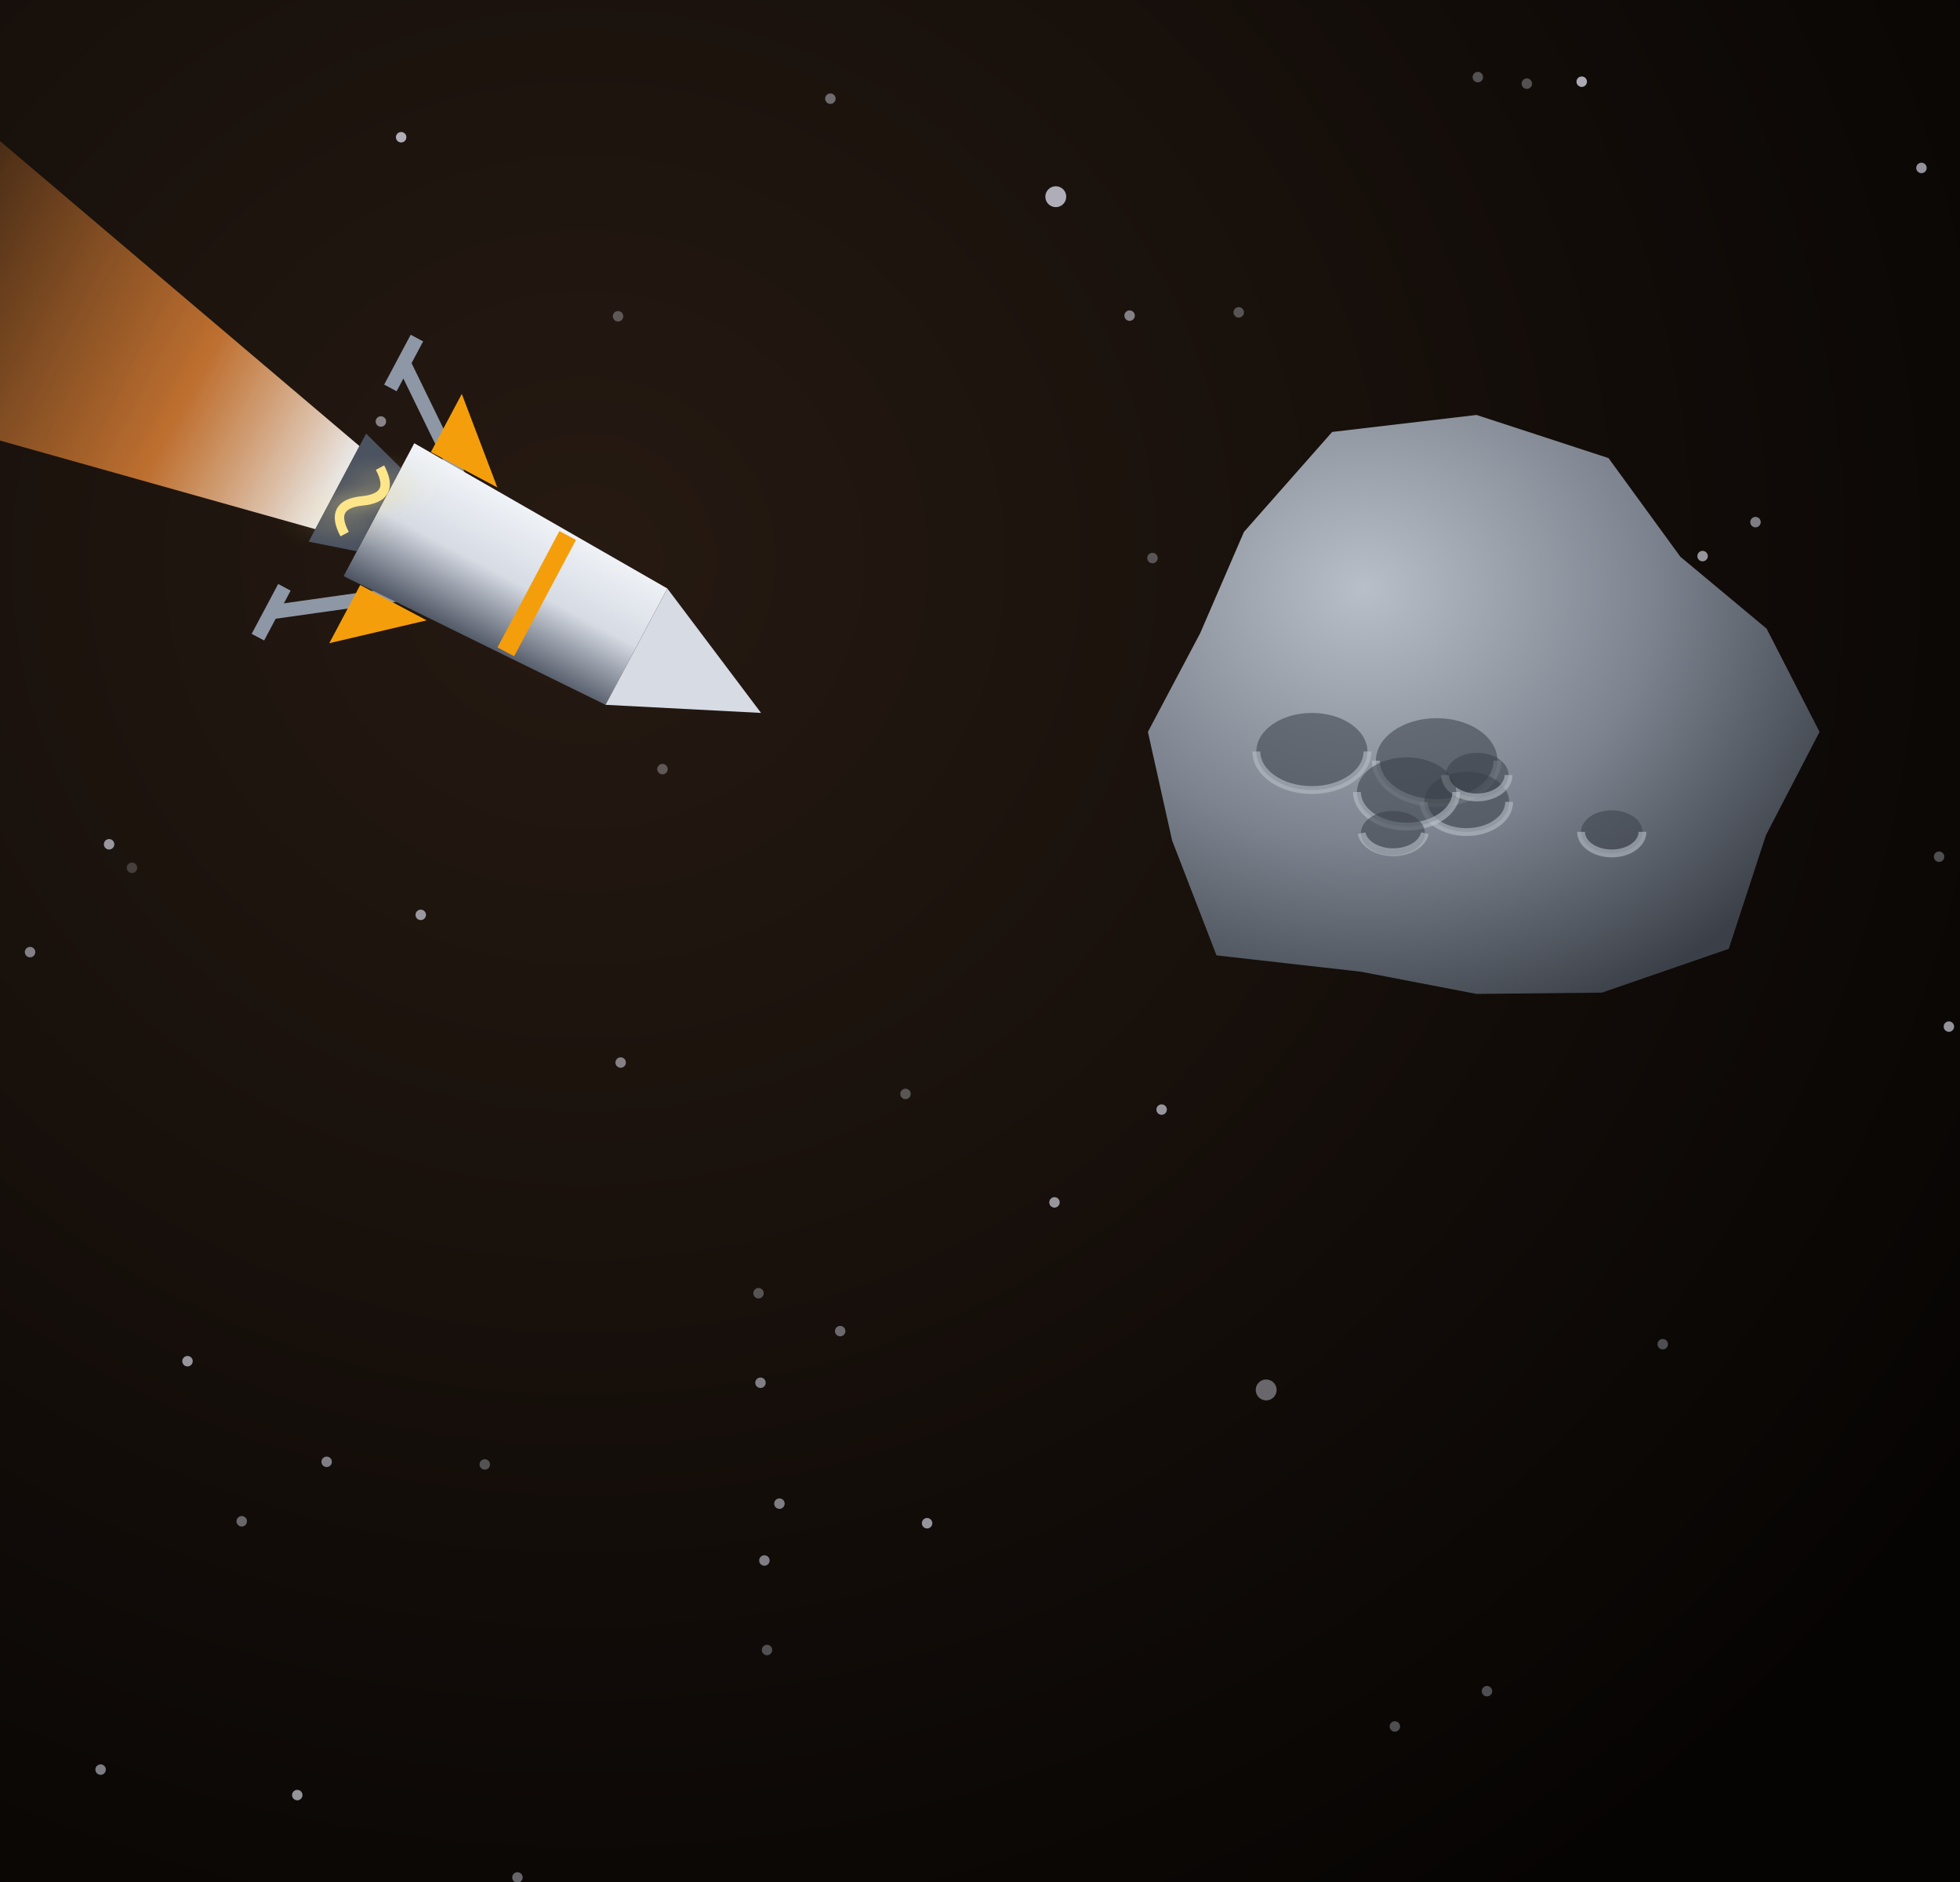
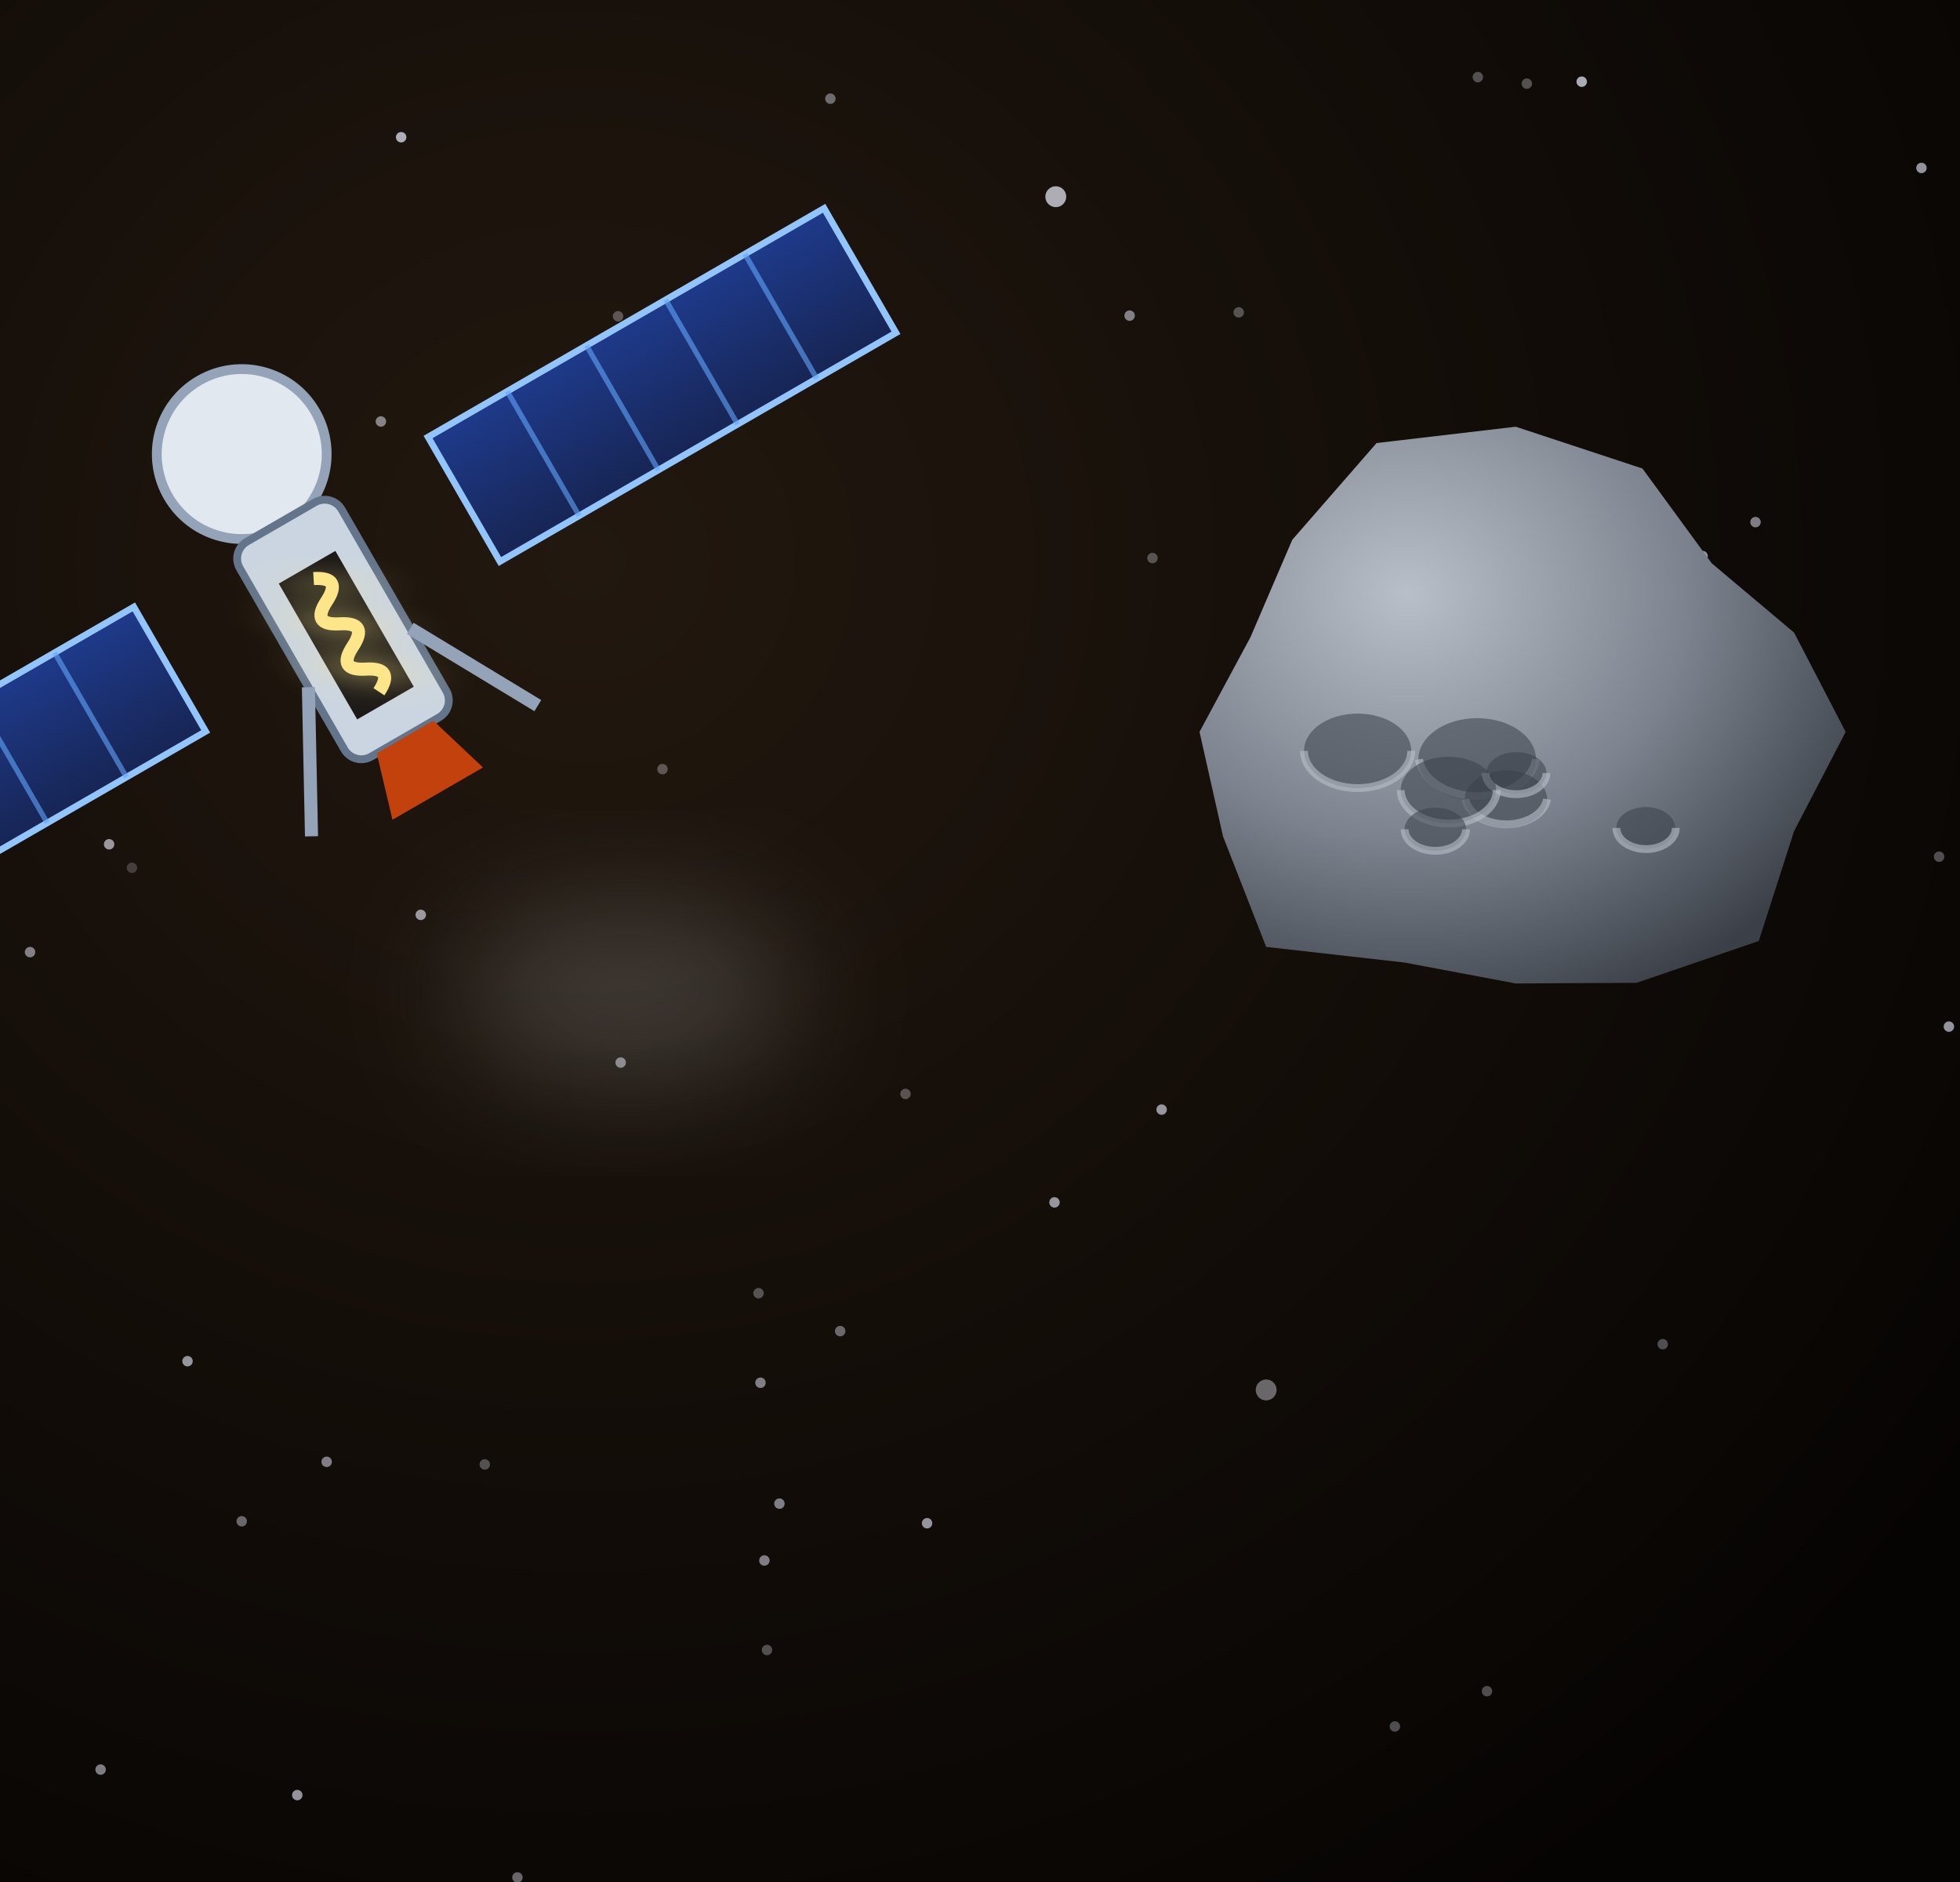
<svg xmlns="http://www.w3.org/2000/svg" viewBox="0 0 300 288" width="300" height="288">
  <defs>
    <filter id="glow" x="-50%" y="-50%" width="200%" height="200%">
      <feGaussianBlur stdDeviation="4" result="b" />
      <feMerge>
        <feMergeNode in="b" />
        <feMergeNode in="SourceGraphic" />
      </feMerge>
    </filter>
    <filter id="soft" x="-50%" y="-50%" width="200%" height="200%">
      <feGaussianBlur stdDeviation="9" />
    </filter>
    <radialGradient id="bg" cx="30%" cy="30%" r="85%">
-       <stop offset="0%" stop-color="#261a12" />
+       <stop offset="0%" stop-color="#22180f" />
      <stop offset="100%" stop-color="#060403" />
    </radialGradient>
-     <linearGradient id="mplume" x1="0" y1="0" x2="0" y2="1">
-       <stop offset="0" stop-color="#ffffff" stop-opacity="1" />
-       <stop offset="0.3" stop-color="#fb923c" stop-opacity="0.8" />
-       <stop offset="1" stop-color="#fb923c" stop-opacity="0" />
-     </linearGradient>
    <linearGradient id="shHull" x1="0" y1="0" x2="1" y2="0">
      <stop offset="0" stop-color="#e3e7ee" stop-opacity="1" />
      <stop offset="0.45" stop-color="#9aa3b2" stop-opacity="1" />
      <stop offset="1" stop-color="#3b424f" stop-opacity="1" />
    </linearGradient>
    <radialGradient id="shTank" cx="35%" cy="35%" r="70%">
      <stop offset="0" stop-color="#f4f6fa" stop-opacity="1" />
      <stop offset="0.55" stop-color="#a7b0be" stop-opacity="1" />
      <stop offset="1" stop-color="#4b5260" stop-opacity="1" />
    </radialGradient>
    <linearGradient id="shRad" x1="0" y1="0" x2="0" y2="1">
      <stop offset="0" stop-color="#3a4252" stop-opacity="1" />
      <stop offset="1" stop-color="#262c38" stop-opacity="1" />
    </linearGradient>
    <linearGradient id="shPv" x1="0" y1="0" x2="0" y2="1">
      <stop offset="0" stop-color="#1e3a8a" stop-opacity="1" />
      <stop offset="1" stop-color="#172554" stop-opacity="1" />
    </linearGradient>
  </defs>
  <rect width="300" height="288" fill="url(#bg)" />
  <circle cx="37" cy="232.8" r="0.8" fill="#eef0ff" opacity="0.4" />
  <circle cx="127.1" cy="15.1" r="0.8" fill="#eef0ff" opacity="0.4" />
  <circle cx="116.1" cy="197.9" r="0.8" fill="#eef0ff" opacity="0.3" />
  <circle cx="177.8" cy="169.8" r="0.8" fill="#eef0ff" opacity="0.6" />
  <circle cx="242.1" cy="12.5" r="0.8" fill="#eef0ff" opacity="0.7" />
  <circle cx="260.6" cy="85.1" r="0.8" fill="#eef0ff" opacity="0.6" />
  <circle cx="74.2" cy="224.1" r="0.8" fill="#eef0ff" opacity="0.3" />
  <circle cx="79.2" cy="287.3" r="0.8" fill="#eef0ff" opacity="0.4" />
  <circle cx="294.1" cy="25.7" r="0.8" fill="#eef0ff" opacity="0.6" />
  <circle cx="226.2" cy="11.8" r="0.8" fill="#eef0ff" opacity="0.3" />
  <circle cx="138.6" cy="167.4" r="0.8" fill="#eef0ff" opacity="0.3" />
  <circle cx="116.4" cy="211.6" r="0.8" fill="#eef0ff" opacity="0.5" />
  <circle cx="233.7" cy="12.8" r="0.8" fill="#eef0ff" opacity="0.3" />
  <circle cx="20.2" cy="132.8" r="0.8" fill="#eef0ff" opacity="0.2" />
  <circle cx="227.6" cy="258.8" r="0.8" fill="#eef0ff" opacity="0.3" />
  <circle cx="296.8" cy="131.1" r="0.8" fill="#eef0ff" opacity="0.3" />
  <circle cx="224" cy="87.6" r="0.8" fill="#eef0ff" opacity="0.5" />
  <circle cx="227.7" cy="71.3" r="0.8" fill="#eef0ff" opacity="0.2" />
  <circle cx="15.4" cy="270.8" r="0.8" fill="#eef0ff" opacity="0.5" />
  <circle cx="50" cy="223.7" r="0.8" fill="#eef0ff" opacity="0.5" />
  <circle cx="16.7" cy="129.2" r="0.8" fill="#eef0ff" opacity="0.6" />
  <circle cx="189.6" cy="47.8" r="0.8" fill="#eef0ff" opacity="0.3" />
  <circle cx="298.3" cy="157.1" r="0.8" fill="#eef0ff" opacity="0.6" />
  <circle cx="94.6" cy="48.4" r="0.8" fill="#eef0ff" opacity="0.3" />
  <circle cx="119.3" cy="230.1" r="0.8" fill="#eef0ff" opacity="0.5" />
  <circle cx="268.7" cy="79.9" r="0.8" fill="#eef0ff" opacity="0.5" />
  <circle cx="61.4" cy="21" r="0.8" fill="#eef0ff" opacity="0.7" />
  <circle cx="4.6" cy="145.7" r="0.8" fill="#eef0ff" opacity="0.5" />
  <circle cx="161.4" cy="184" r="0.8" fill="#eef0ff" opacity="0.6" />
  <circle cx="117" cy="238.8" r="0.8" fill="#eef0ff" opacity="0.5" />
  <circle cx="45.5" cy="274.7" r="0.8" fill="#eef0ff" opacity="0.6" />
  <circle cx="176.4" cy="85.4" r="0.8" fill="#eef0ff" opacity="0.3" />
  <circle cx="161.6" cy="30.1" r="1.6" fill="#eef0ff" opacity="0.7" />
  <circle cx="141.9" cy="233.1" r="0.8" fill="#eef0ff" opacity="0.6" />
  <circle cx="213.5" cy="264.2" r="0.8" fill="#eef0ff" opacity="0.3" />
  <circle cx="95" cy="162.6" r="0.8" fill="#eef0ff" opacity="0.5" />
  <circle cx="193.8" cy="212.7" r="1.6" fill="#eef0ff" opacity="0.4" />
  <circle cx="172.9" cy="48.3" r="0.8" fill="#eef0ff" opacity="0.5" />
  <circle cx="117.4" cy="252.5" r="0.8" fill="#eef0ff" opacity="0.3" />
  <circle cx="101.4" cy="117.7" r="0.8" fill="#eef0ff" opacity="0.3" />
  <circle cx="254.5" cy="205.7" r="0.8" fill="#eef0ff" opacity="0.3" />
  <circle cx="128.6" cy="203.7" r="0.8" fill="#eef0ff" opacity="0.4" />
  <circle cx="64.4" cy="140" r="0.8" fill="#eef0ff" opacity="0.6" />
  <circle cx="58.3" cy="64.5" r="0.8" fill="#eef0ff" opacity="0.5" />
  <circle cx="28.7" cy="208.3" r="0.8" fill="#eef0ff" opacity="0.6" />
  <defs>
    <radialGradient id="rk" cx="32%" cy="30%" r="80%">
      <stop offset="0" stop-color="#b9bfc8" stop-opacity="1" />
      <stop offset="0.55" stop-color="#7c838e" stop-opacity="1" />
      <stop offset="1" stop-color="#3b4048" stop-opacity="1" />
    </radialGradient>
  </defs>
-   <polygon points="278.5,112 270.3,127.8 264.6,145.2 245.2,151.9 226,152.1 208.3,148.7 186.2,146.2 179.4,128.6 175.7,112 183.7,96.9 190.4,81.4 203.9,66.1 226,63.5 246.2,70.1 257.2,85.2 270.4,96.2" fill="url(#rk)" />
-   <ellipse cx="219.9" cy="116.4" rx="9.3" ry="6.5" fill="#3b4048" opacity="0.55" />
-   <path d="M210.6,116.4 A9.3,6.5 0 0 0 229.2,116.4" stroke="#b9bfc8" stroke-width="1.2" fill="none" opacity="0.6" />
-   <ellipse cx="246.7" cy="127.3" rx="4.7" ry="3.3" fill="#3b4048" opacity="0.55" />
-   <path d="M242,127.3 A4.7,3.3 0 0 0 251.4,127.3" stroke="#b9bfc8" stroke-width="1.2" fill="none" opacity="0.6" />
-   <ellipse cx="224.5" cy="122.7" rx="6.5" ry="4.6" fill="#3b4048" opacity="0.55" />
-   <path d="M217.9,122.7 A6.5,4.6 0 0 0 231,122.7" stroke="#b9bfc8" stroke-width="1.2" fill="none" opacity="0.6" />
-   <ellipse cx="226.1" cy="118.6" rx="4.8" ry="3.4" fill="#3b4048" opacity="0.55" />
-   <path d="M221.2,118.6 A4.8,3.4 0 0 0 230.9,118.6" stroke="#b9bfc8" stroke-width="1.2" fill="none" opacity="0.6" />
-   <ellipse cx="200.8" cy="115" rx="8.5" ry="5.9" fill="#3b4048" opacity="0.55" />
-   <path d="M192.3,115 A8.5,5.9 0 0 0 209.3,115" stroke="#b9bfc8" stroke-width="1.2" fill="none" opacity="0.6" />
-   <ellipse cx="215.3" cy="121.2" rx="7.6" ry="5.3" fill="#3b4048" opacity="0.55" />
-   <path d="M207.7,121.2 A7.6,5.3 0 0 0 222.9,121.2" stroke="#b9bfc8" stroke-width="1.2" fill="none" opacity="0.6" />
-   <ellipse cx="213.2" cy="127.5" rx="4.9" ry="3.4" fill="#3b4048" opacity="0.55" />
-   <path d="M208.4,127.5 A4.9,3.4 0 0 0 218.1,127.5" stroke="#b9bfc8" stroke-width="1.2" fill="none" opacity="0.6" />
-   <g transform="translate(58 78) rotate(118) scale(0.72)">
-     <path d="M-10,10 L-34,120     Q0,150 34,120 L10,10 Z" fill="url(#mplume)" opacity="0.9" />
-     <defs>
-       <linearGradient id="crBody" x1="0" y1="0" x2="1" y2="0">
-         <stop offset="0" stop-color="#f1f4f8" stop-opacity="1" />
-         <stop offset="0.5" stop-color="#d6dbe4" stop-opacity="1" />
-         <stop offset="1" stop-color="#4b5260" stop-opacity="1" />
-       </linearGradient>
-       <radialGradient id="crSphere" cx="35%" cy="35%" r="50%">
-         <stop offset="0" stop-color="#ffffff" stop-opacity="1" />
-         <stop offset="0.6" stop-color="#b9c2d0" stop-opacity="1" />
-         <stop offset="1" stop-color="#4b5260" stop-opacity="1" />
-       </radialGradient>
-     </defs>
-     <path d="M-14,-12 L-30,10 M14,-12 L30,10" stroke="#8e97a6" stroke-width="3" />
-     <path d="M-36,10 L-24,10 M24,10 L36,10" stroke="#8e97a6" stroke-width="3" />
-     <path d="M-16,0 L16,0 L14,-62 L-14,-62 Z" fill="url(#crBody)" />
-     <path d="M-16,-20 L-30,-4 L-16,-4 Z M16,-20 L30,-4 L16,-4 Z" fill="#f59e0b" />
-     <rect x="-14" y="-40" width="28" height="4" fill="#f59e0b" />
-     <path d="M-10,0 L10,0 L13,10 L-13,10 Z" fill="#4b5260" />
-     <path d="M-14,-62 L14,-62 L0,-92 Z" fill="#d6dbe4" />
-     <path d="M-8,4 q4,-6 8,0 q4,6 8,0" stroke="#fde68a" stroke-width="2" fill="none" filter="url(#glow)" />
+   <polygon points="282.5,112 274.6,127.2 269.2,144 250.5,150.4 232,150.5 215,147.3 193.8,144.9 187.2,128 183.6,112 191.4,97.5 197.8,82.6 210.7,67.8 232,65.3 251.4,71.7 262,86.2 274.6,96.8" fill="url(#rk)" />
+   <ellipse cx="226.1" cy="116.2" rx="9" ry="6.3" fill="#3b4048" opacity="0.55" />
+   <path d="M217.2,116.2 A9,6.3 0 0 0 235.1,116.2" stroke="#b9bfc8" stroke-width="1.2" fill="none" opacity="0.6" />
+   <ellipse cx="251.9" cy="126.7" rx="4.5" ry="3.2" fill="#3b4048" opacity="0.55" />
+   <path d="M247.4,126.7 A4.5,3.2 0 0 0 256.5,126.7" stroke="#b9bfc8" stroke-width="1.2" fill="none" opacity="0.6" />
+   <ellipse cx="230.5" cy="122.3" rx="6.3" ry="4.4" fill="#3b4048" opacity="0.55" />
+   <path d="M224.3,122.3 A6.3,4.4 0 0 0 236.8,122.3" stroke="#b9bfc8" stroke-width="1.2" fill="none" opacity="0.6" />
+   <ellipse cx="232.1" cy="118.3" rx="4.6" ry="3.2" fill="#3b4048" opacity="0.55" />
+   <path d="M227.4,118.3 A4.6,3.2 0 0 0 236.7,118.3" stroke="#b9bfc8" stroke-width="1.2" fill="none" opacity="0.6" />
+   <ellipse cx="207.8" cy="114.9" rx="8.2" ry="5.7" fill="#3b4048" opacity="0.55" />
+   <path d="M199.6,114.9 A8.2,5.7 0 0 0 216,114.9" stroke="#b9bfc8" stroke-width="1.2" fill="none" opacity="0.6" />
+   <ellipse cx="221.7" cy="120.9" rx="7.3" ry="5.1" fill="#3b4048" opacity="0.55" />
+   <path d="M214.4,120.9 A7.3,5.1 0 0 0 229.1,120.9" stroke="#b9bfc8" stroke-width="1.2" fill="none" opacity="0.6" />
+   <ellipse cx="219.7" cy="126.9" rx="4.7" ry="3.3" fill="#3b4048" opacity="0.55" />
+   <path d="M215,126.9 A4.7,3.3 0 0 0 224.4,126.9" stroke="#b9bfc8" stroke-width="1.2" fill="none" opacity="0.6" />
+   <ellipse cx="96" cy="152" rx="26" ry="14" fill="#e5e7eb" opacity="0.18" filter="url(#soft)" />
+   <g transform="translate(50 92) rotate(-30)">
+     <rect x="-96" y="-14" width="70" height="22" fill="url(#shPv)" stroke="#93c5fd" stroke-width="1" />
+     <line x1="-82" y1="-14" x2="-82" y2="8" stroke="#60a5fa" stroke-width="0.8" opacity="0.6" />
+     <line x1="-68" y1="-14" x2="-68" y2="8" stroke="#60a5fa" stroke-width="0.8" opacity="0.6" />
+     <line x1="-54" y1="-14" x2="-54" y2="8" stroke="#60a5fa" stroke-width="0.8" opacity="0.6" />
+     <line x1="-40" y1="-14" x2="-40" y2="8" stroke="#60a5fa" stroke-width="0.8" opacity="0.6" />
+     <rect x="26" y="-14" width="70" height="22" fill="url(#shPv)" stroke="#93c5fd" stroke-width="1" />
+     <line x1="40" y1="-14" x2="40" y2="8" stroke="#60a5fa" stroke-width="0.8" opacity="0.6" />
+     <line x1="54" y1="-14" x2="54" y2="8" stroke="#60a5fa" stroke-width="0.8" opacity="0.6" />
+     <line x1="68" y1="-14" x2="68" y2="8" stroke="#60a5fa" stroke-width="0.8" opacity="0.6" />
+     <line x1="82" y1="-14" x2="82" y2="8" stroke="#60a5fa" stroke-width="0.8" opacity="0.6" />
+     <circle cx="0" cy="-26" r="13" fill="#e2e8f0" stroke="#94a3b8" stroke-width="1.5" />
+     <rect x="-9" y="-14" width="18" height="38" rx="3" fill="#cbd5e1" stroke="#64748b" stroke-width="1.2" />
+     <rect x="-5" y="-6" width="10" height="24" fill="#1c1917" />
+     <path d="M0,-4 q4,2 0,4 q-4,2 0,4 q4,2 0,4 q-4,2 0,4 q4,2 0,4" stroke="#fde68a" stroke-width="2" fill="none" filter="url(#glow)" />
+     <path d="M-5,24 L5,24 L8,34 L-8,34 Z" fill="#c2410c" />
+     <path d="M-9,10 L-20,30 M9,10 L20,30" stroke="#94a3b8" stroke-width="2" />
  </g>
</svg>
